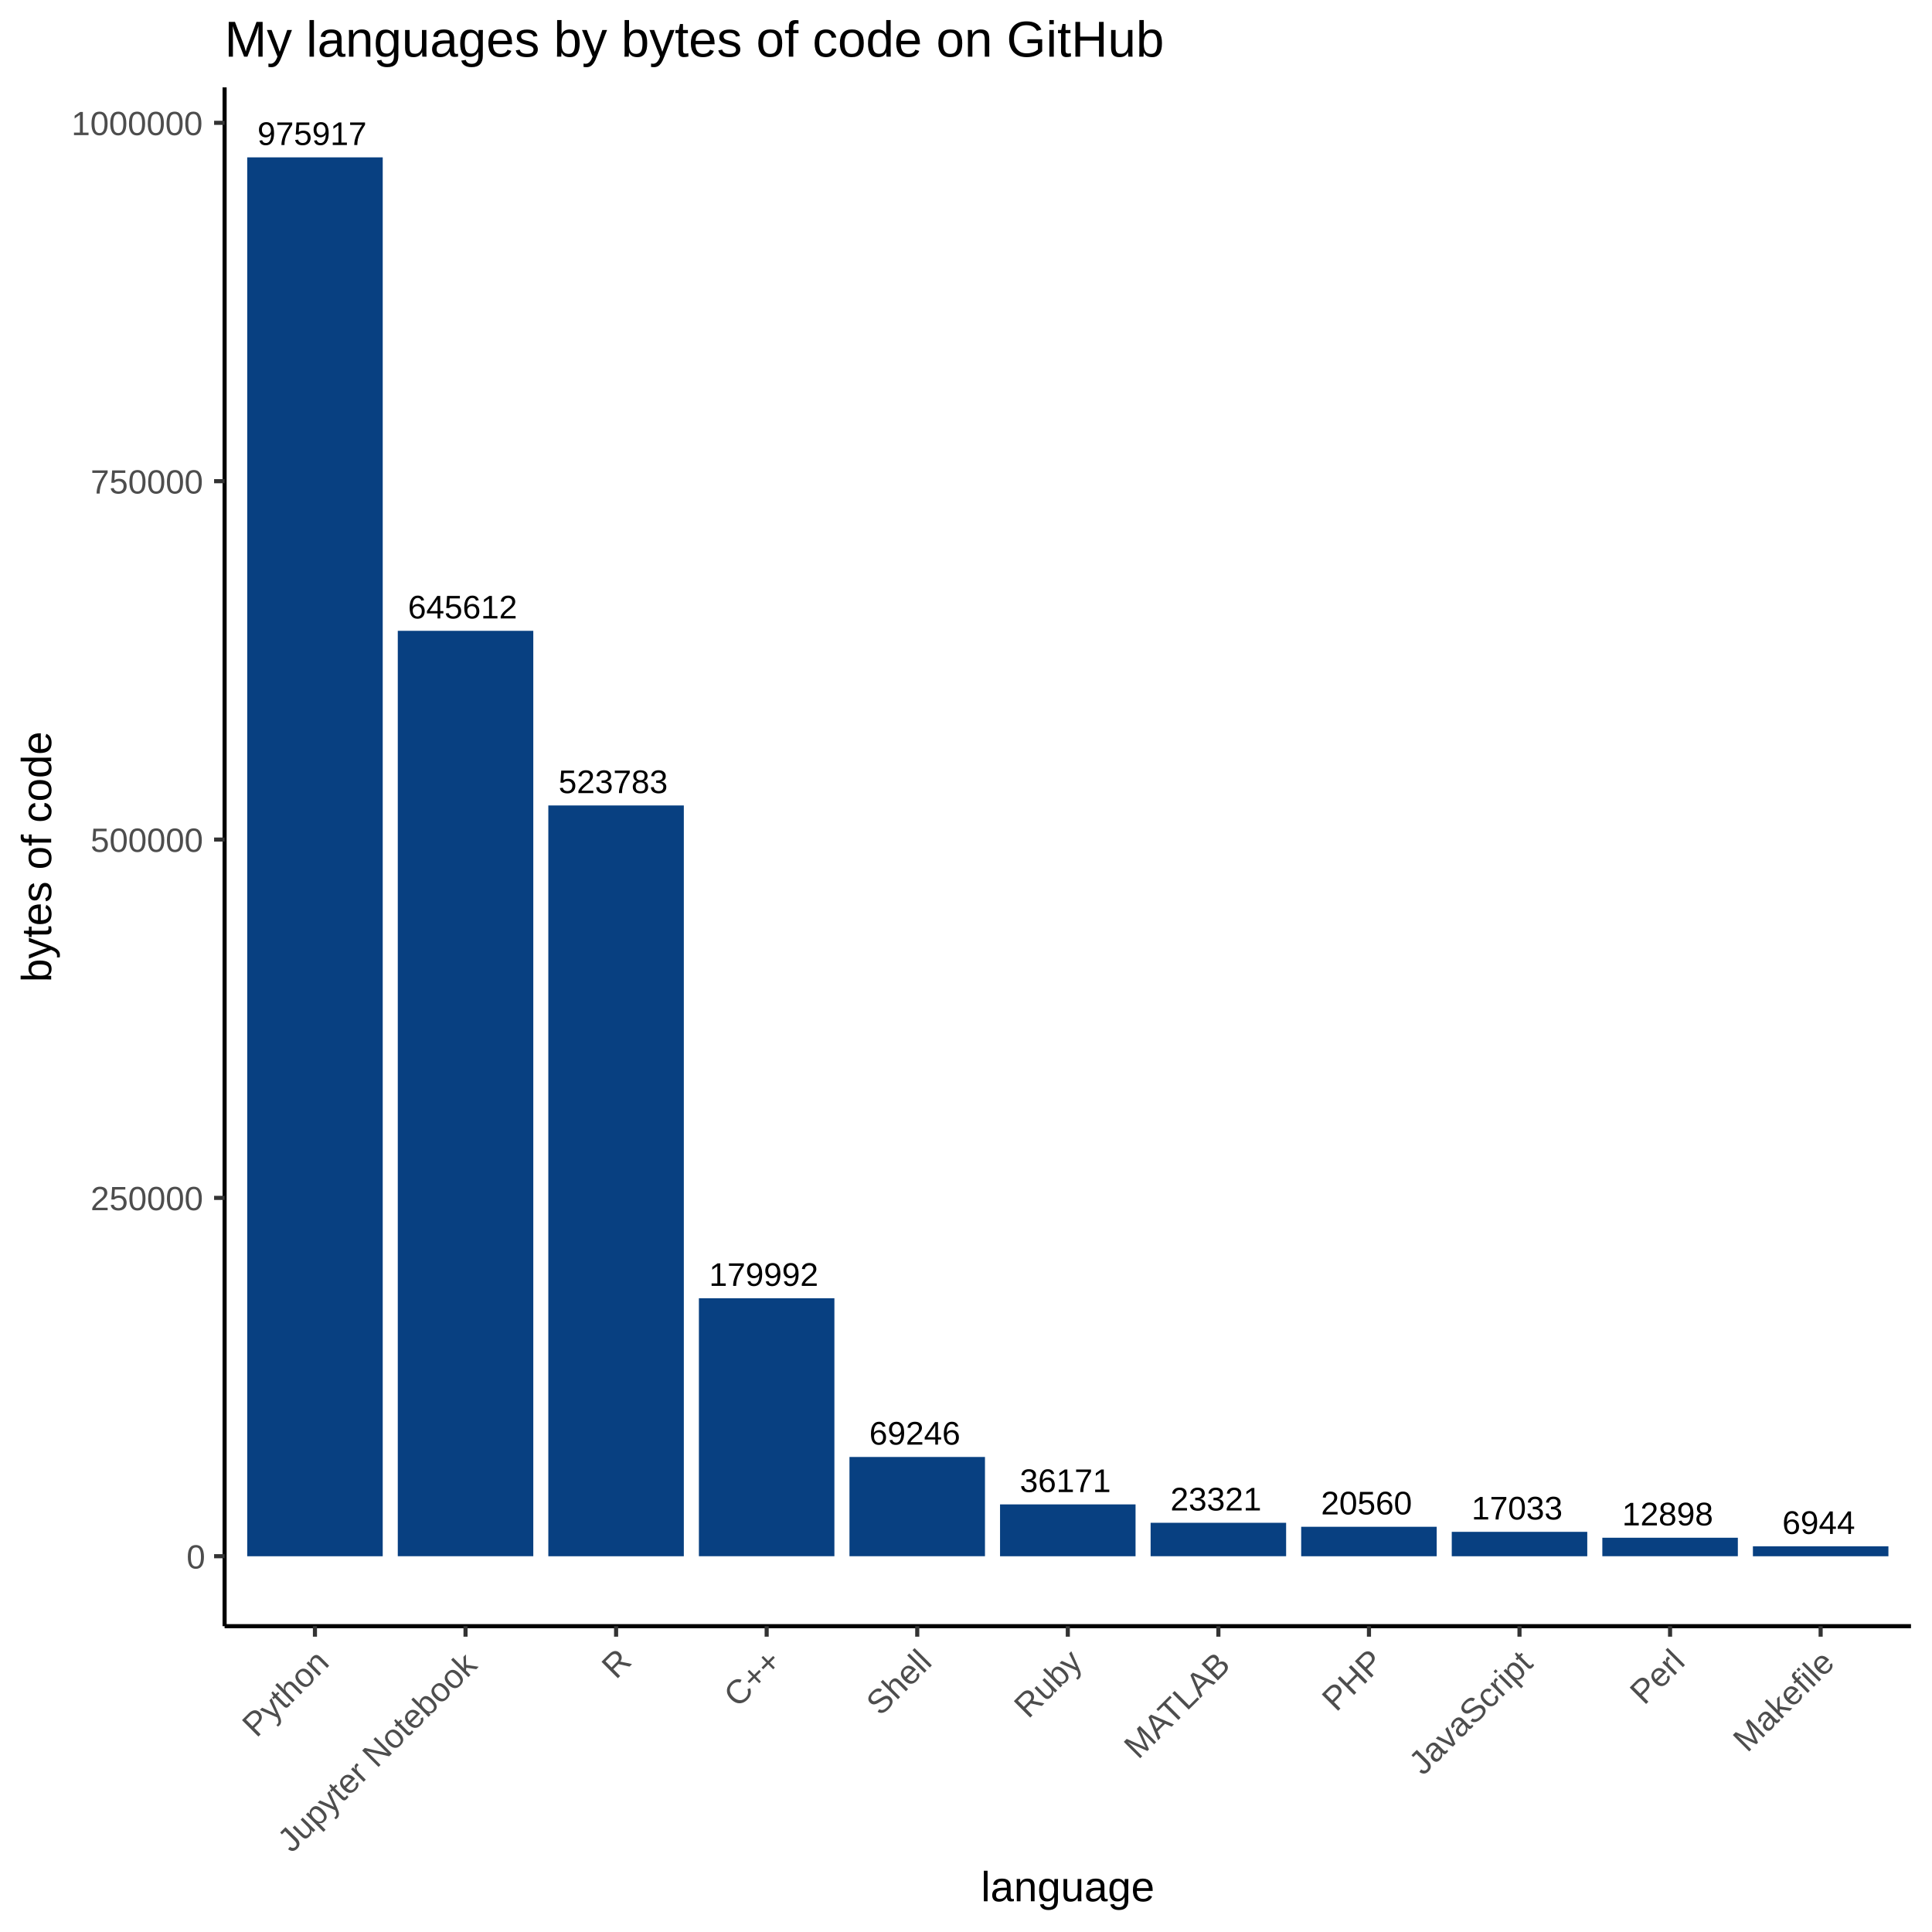
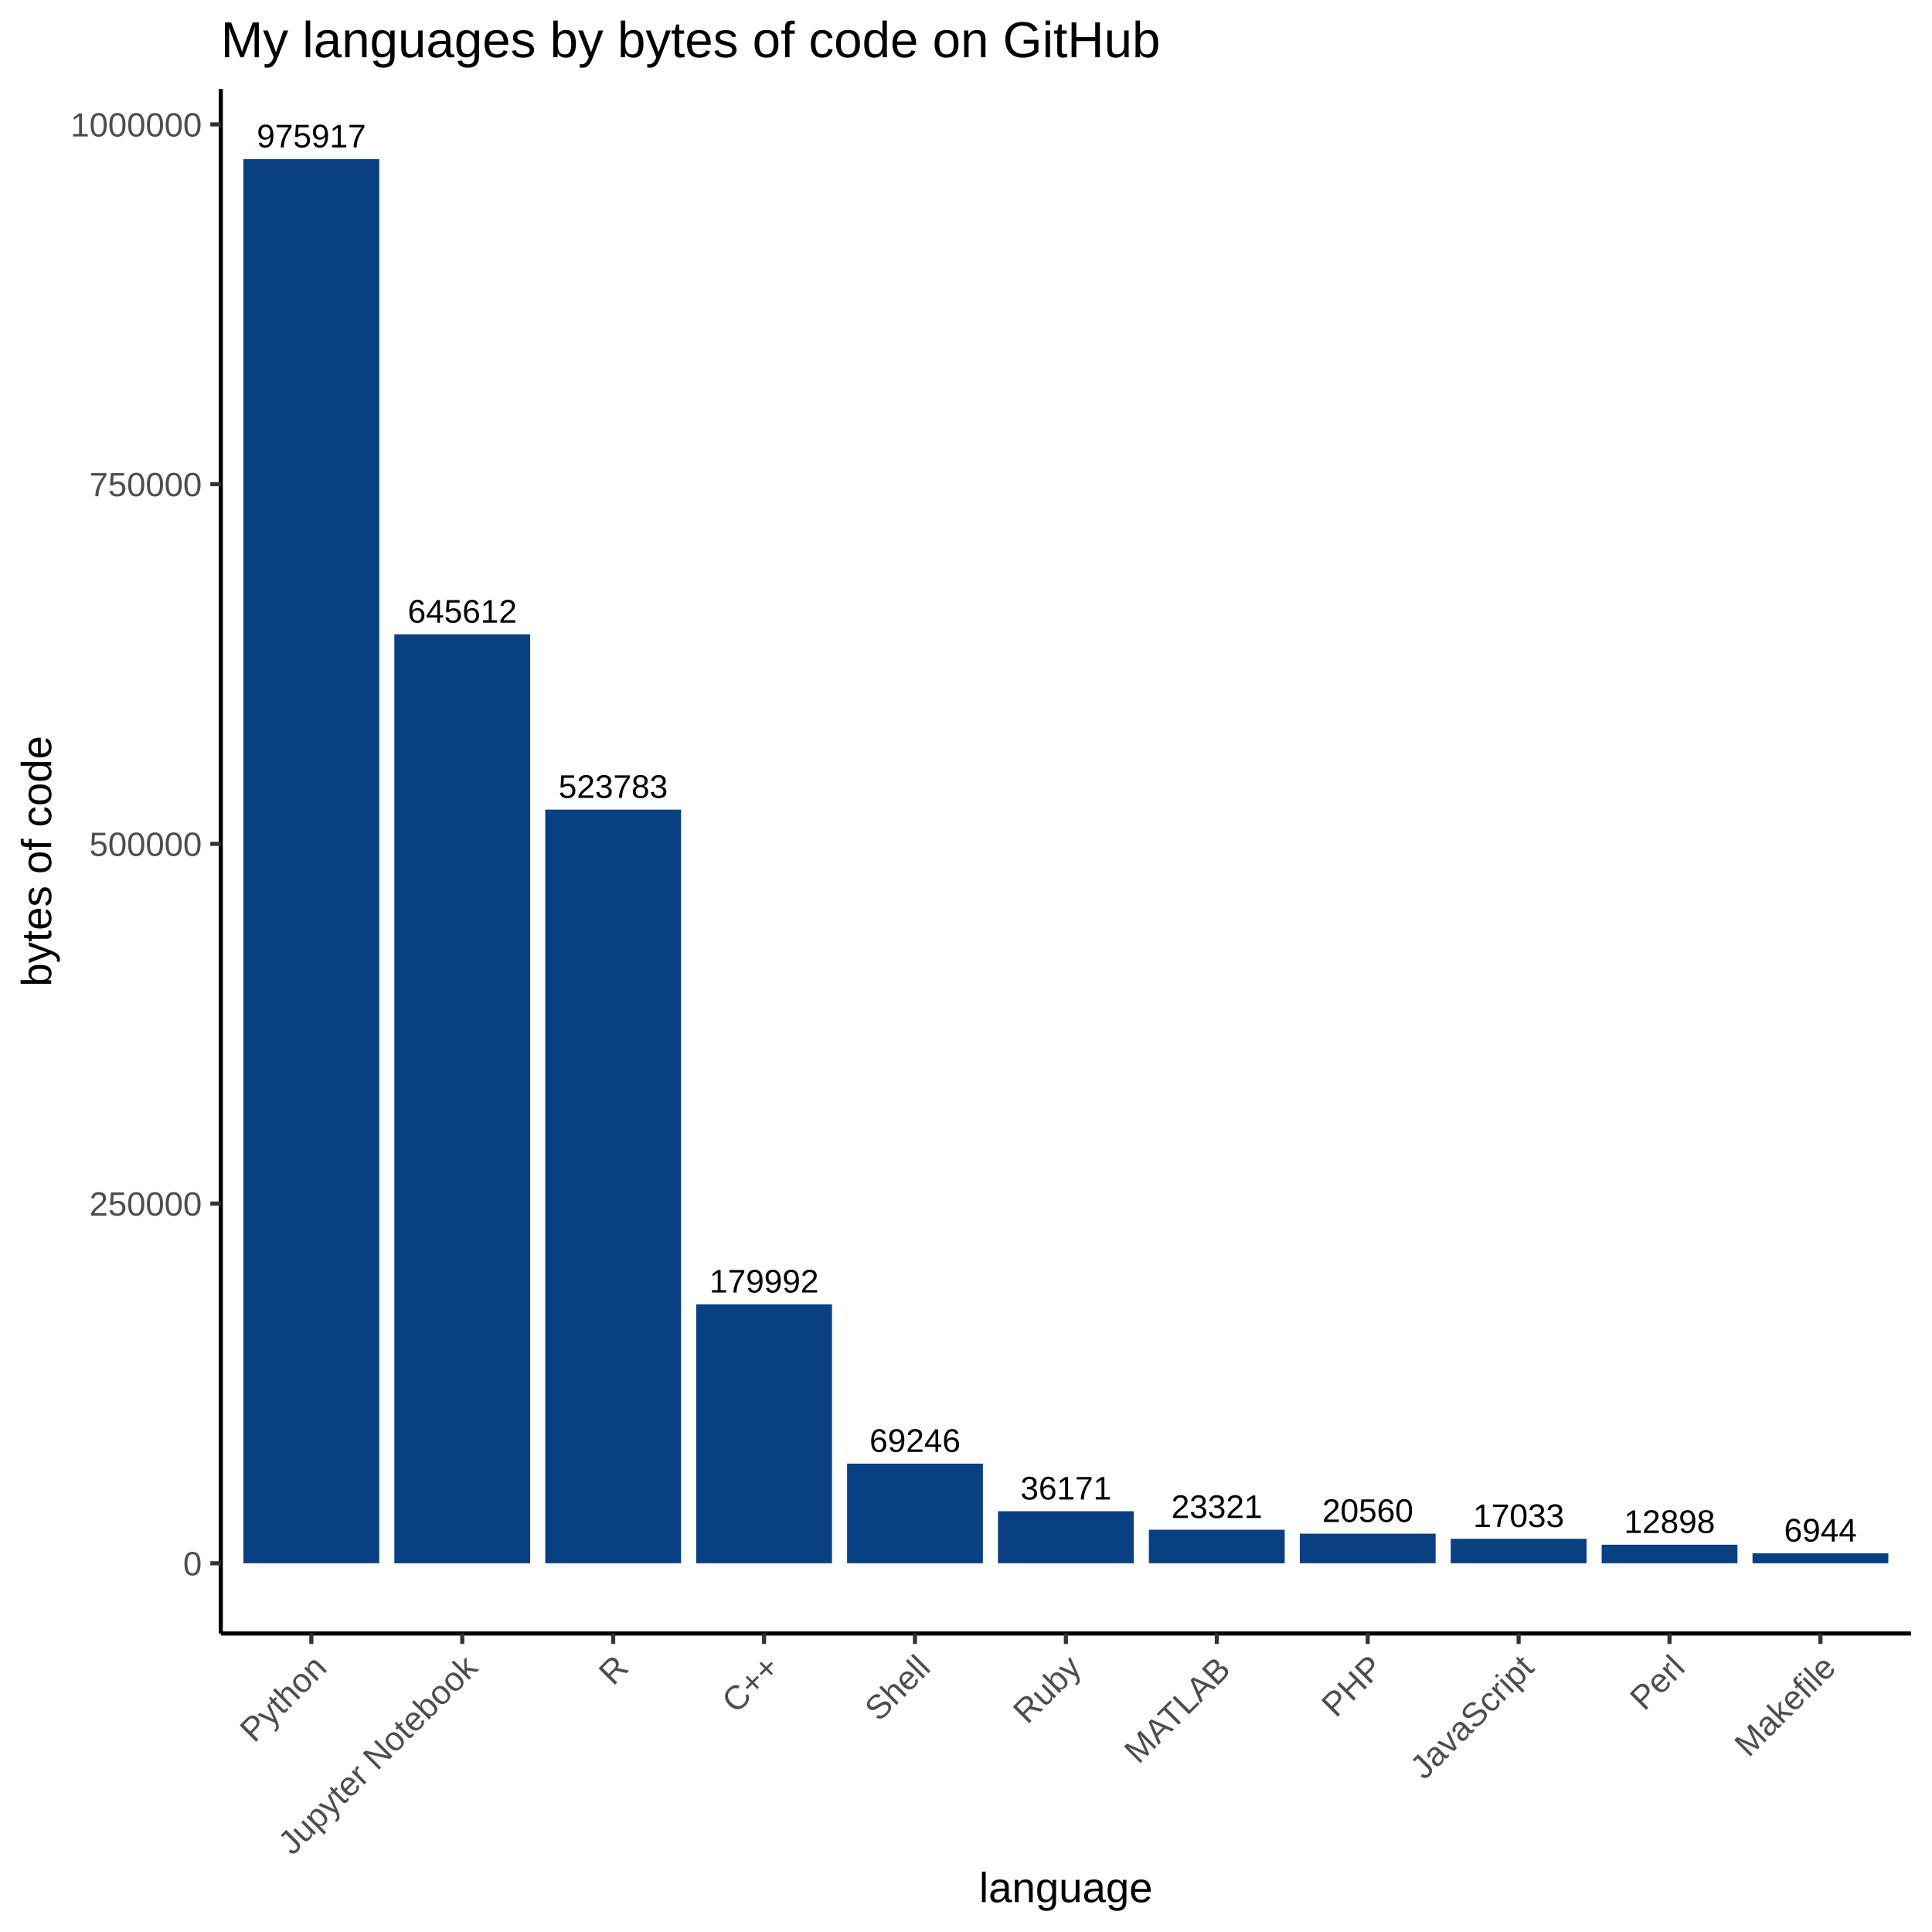
<svg xmlns="http://www.w3.org/2000/svg" viewBox="0 0 504.00 504.00">
  <defs>
    <style type="text/css">
    line, polyline, polygon, path, rect, circle {
      fill: none;
      stroke: #000000;
      stroke-linecap: round;
      stroke-linejoin: round;
      stroke-miterlimit: 10.00;
    }
  </style>
  </defs>
  <rect width="100%" height="100%" style="stroke: none; fill: #FFFFFF;" />
  <rect x="0.00" y="0.00" width="504.00" height="504.00" style="stroke-width: 1.07; stroke: #FFFFFF; fill: #FFFFFF;" />
  <defs>
-     <clipPath id="cpNTguNTl8NDk4LjUyfDQyNC4yMnwyMi44MA==">
-       <rect x="58.59" y="22.80" width="439.93" height="401.42" />
+     <clipPath id="cpNTcuNjB8NDk4LjUyfDQyNi4xM3wyMy4xOQ==">
+       <rect x="57.60" y="23.19" width="440.92" height="402.94" />
    </clipPath>
  </defs>
-   <rect x="58.59" y="22.80" width="439.93" height="401.42" style="stroke-width: 1.07; stroke: none; fill: #FFFFFF;" clip-path="url(#cpNTguNTl8NDk4LjUyfDQyNC4yMnwyMi44MA==)" />
-   <rect x="64.49" y="41.05" width="35.35" height="364.93" style="stroke-width: 1.07; stroke: none; stroke-linecap: butt; fill: #084081;" clip-path="url(#cpNTguNTl8NDk4LjUyfDQyNC4yMnwyMi44MA==)" />
-   <rect x="103.77" y="164.56" width="35.35" height="241.41" style="stroke-width: 1.07; stroke: none; stroke-linecap: butt; fill: #084081;" clip-path="url(#cpNTguNTl8NDk4LjUyfDQyNC4yMnwyMi44MA==)" />
-   <rect x="143.04" y="210.12" width="35.35" height="195.86" style="stroke-width: 1.07; stroke: none; stroke-linecap: butt; fill: #084081;" clip-path="url(#cpNTguNTl8NDk4LjUyfDQyNC4yMnwyMi44MA==)" />
-   <rect x="182.32" y="338.67" width="35.35" height="67.30" style="stroke-width: 1.07; stroke: none; stroke-linecap: butt; fill: #084081;" clip-path="url(#cpNTguNTl8NDk4LjUyfDQyNC4yMnwyMi44MA==)" />
-   <rect x="221.60" y="380.08" width="35.35" height="25.89" style="stroke-width: 1.07; stroke: none; stroke-linecap: butt; fill: #084081;" clip-path="url(#cpNTguNTl8NDk4LjUyfDQyNC4yMnwyMi44MA==)" />
-   <rect x="260.88" y="392.45" width="35.35" height="13.53" style="stroke-width: 1.07; stroke: none; stroke-linecap: butt; fill: #084081;" clip-path="url(#cpNTguNTl8NDk4LjUyfDQyNC4yMnwyMi44MA==)" />
-   <rect x="300.16" y="397.25" width="35.35" height="8.72" style="stroke-width: 1.07; stroke: none; stroke-linecap: butt; fill: #084081;" clip-path="url(#cpNTguNTl8NDk4LjUyfDQyNC4yMnwyMi44MA==)" />
-   <rect x="339.44" y="398.29" width="35.35" height="7.69" style="stroke-width: 1.07; stroke: none; stroke-linecap: butt; fill: #084081;" clip-path="url(#cpNTguNTl8NDk4LjUyfDQyNC4yMnwyMi44MA==)" />
-   <rect x="378.72" y="399.61" width="35.35" height="6.37" style="stroke-width: 1.07; stroke: none; stroke-linecap: butt; fill: #084081;" clip-path="url(#cpNTguNTl8NDk4LjUyfDQyNC4yMnwyMi44MA==)" />
-   <rect x="418.00" y="401.15" width="35.35" height="4.82" style="stroke-width: 1.07; stroke: none; stroke-linecap: butt; fill: #084081;" clip-path="url(#cpNTguNTl8NDk4LjUyfDQyNC4yMnwyMi44MA==)" />
-   <rect x="457.28" y="403.38" width="35.35" height="2.60" style="stroke-width: 1.07; stroke: none; stroke-linecap: butt; fill: #084081;" clip-path="url(#cpNTguNTl8NDk4LjUyfDQyNC4yMnwyMi44MA==)" />
-   <g clip-path="url(#cpNTguNTl8NDk4LjUyfDQyNC4yMnwyMi44MA==)">
-     <text x="184.98" y="335.45" style="font-size: 8.54px; font-family: Arial;" textLength="30.03px" lengthAdjust="spacingAndGlyphs">179992</text>
+   <rect x="57.60" y="23.19" width="440.92" height="402.94" style="stroke-width: 1.07; stroke: none; fill: #FFFFFF;" clip-path="url(#cpNTcuNjB8NDk4LjUyfDQyNi4xM3wyMy4xOQ==)" />
+   <rect x="63.50" y="41.50" width="35.43" height="366.31" style="stroke-width: 1.07; stroke: none; stroke-linecap: square; stroke-linejoin: miter; fill: #084081;" clip-path="url(#cpNTcuNjB8NDk4LjUyfDQyNi4xM3wyMy4xOQ==)" />
+   <rect x="102.87" y="165.48" width="35.43" height="242.33" style="stroke-width: 1.07; stroke: none; stroke-linecap: square; stroke-linejoin: miter; fill: #084081;" clip-path="url(#cpNTcuNjB8NDk4LjUyfDQyNi4xM3wyMy4xOQ==)" />
+   <rect x="142.24" y="211.21" width="35.43" height="196.60" style="stroke-width: 1.07; stroke: none; stroke-linecap: square; stroke-linejoin: miter; fill: #084081;" clip-path="url(#cpNTcuNjB8NDk4LjUyfDQyNi4xM3wyMy4xOQ==)" />
+   <rect x="181.61" y="340.25" width="35.43" height="67.56" style="stroke-width: 1.07; stroke: none; stroke-linecap: square; stroke-linejoin: miter; fill: #084081;" clip-path="url(#cpNTcuNjB8NDk4LjUyfDQyNi4xM3wyMy4xOQ==)" />
+   <rect x="220.98" y="381.82" width="35.43" height="25.99" style="stroke-width: 1.07; stroke: none; stroke-linecap: square; stroke-linejoin: miter; fill: #084081;" clip-path="url(#cpNTcuNjB8NDk4LjUyfDQyNi4xM3wyMy4xOQ==)" />
+   <rect x="260.34" y="394.23" width="35.43" height="13.58" style="stroke-width: 1.07; stroke: none; stroke-linecap: square; stroke-linejoin: miter; fill: #084081;" clip-path="url(#cpNTcuNjB8NDk4LjUyfDQyNi4xM3wyMy4xOQ==)" />
+   <rect x="299.71" y="399.06" width="35.43" height="8.75" style="stroke-width: 1.07; stroke: none; stroke-linecap: square; stroke-linejoin: miter; fill: #084081;" clip-path="url(#cpNTcuNjB8NDk4LjUyfDQyNi4xM3wyMy4xOQ==)" />
+   <rect x="339.08" y="400.09" width="35.43" height="7.72" style="stroke-width: 1.07; stroke: none; stroke-linecap: square; stroke-linejoin: miter; fill: #084081;" clip-path="url(#cpNTcuNjB8NDk4LjUyfDQyNi4xM3wyMy4xOQ==)" />
+   <rect x="378.45" y="401.42" width="35.43" height="6.39" style="stroke-width: 1.07; stroke: none; stroke-linecap: square; stroke-linejoin: miter; fill: #084081;" clip-path="url(#cpNTcuNjB8NDk4LjUyfDQyNi4xM3wyMy4xOQ==)" />
+   <rect x="417.82" y="402.97" width="35.43" height="4.84" style="stroke-width: 1.07; stroke: none; stroke-linecap: square; stroke-linejoin: miter; fill: #084081;" clip-path="url(#cpNTcuNjB8NDk4LjUyfDQyNi4xM3wyMy4xOQ==)" />
+   <rect x="457.18" y="405.20" width="35.43" height="2.61" style="stroke-width: 1.07; stroke: none; stroke-linecap: square; stroke-linejoin: miter; fill: #084081;" clip-path="url(#cpNTcuNjB8NDk4LjUyfDQyNi4xM3wyMy4xOQ==)" />
+   <g clip-path="url(#cpNTcuNjB8NDk4LjUyfDQyNi4xM3wyMy4xOQ==)">
+     <text x="185.08" y="337.19" style="font-size: 8.54px; font-family: Arial;" textLength="28.48px" lengthAdjust="spacingAndGlyphs">179992</text>
  </g>
-   <g clip-path="url(#cpNTguNTl8NDk4LjUyfDQyNC4yMnwyMi44MA==)">
-     <text x="383.88" y="396.39" style="font-size: 8.54px; font-family: Arial;" textLength="25.03px" lengthAdjust="spacingAndGlyphs">17033</text>
+   <g clip-path="url(#cpNTcuNjB8NDk4LjUyfDQyNi4xM3wyMy4xOQ==)">
+     <text x="384.30" y="398.36" style="font-size: 8.54px; font-family: Arial;" textLength="23.74px" lengthAdjust="spacingAndGlyphs">17033</text>
  </g>
-   <g clip-path="url(#cpNTguNTl8NDk4LjUyfDQyNC4yMnwyMi44MA==)">
-     <text x="106.42" y="161.34" style="font-size: 8.54px; font-family: Arial;" textLength="30.03px" lengthAdjust="spacingAndGlyphs">645612</text>
+   <g clip-path="url(#cpNTcuNjB8NDk4LjUyfDQyNi4xM3wyMy4xOQ==)">
+     <text x="106.35" y="162.43" style="font-size: 8.54px; font-family: Arial;" textLength="28.48px" lengthAdjust="spacingAndGlyphs">645612</text>
  </g>
-   <g clip-path="url(#cpNTguNTl8NDk4LjUyfDQyNC4yMnwyMi44MA==)">
-     <text x="464.94" y="400.16" style="font-size: 8.54px; font-family: Arial;" textLength="20.02px" lengthAdjust="spacingAndGlyphs">6944</text>
+   <g clip-path="url(#cpNTcuNjB8NDk4LjUyfDQyNi4xM3wyMy4xOQ==)">
+     <text x="465.41" y="402.15" style="font-size: 8.54px; font-family: Arial;" textLength="18.99px" lengthAdjust="spacingAndGlyphs">6944</text>
  </g>
-   <g clip-path="url(#cpNTguNTl8NDk4LjUyfDQyNC4yMnwyMi44MA==)">
-     <text x="305.32" y="394.04" style="font-size: 8.54px; font-family: Arial;" textLength="25.03px" lengthAdjust="spacingAndGlyphs">23321</text>
+   <g clip-path="url(#cpNTcuNjB8NDk4LjUyfDQyNi4xM3wyMy4xOQ==)">
+     <text x="305.56" y="396.00" style="font-size: 8.54px; font-family: Arial;" textLength="23.74px" lengthAdjust="spacingAndGlyphs">23321</text>
  </g>
-   <g clip-path="url(#cpNTguNTl8NDk4LjUyfDQyNC4yMnwyMi44MA==)">
-     <text x="423.16" y="397.93" style="font-size: 8.54px; font-family: Arial;" textLength="25.03px" lengthAdjust="spacingAndGlyphs">12898</text>
+   <g clip-path="url(#cpNTcuNjB8NDk4LjUyfDQyNi4xM3wyMy4xOQ==)">
+     <text x="423.66" y="399.91" style="font-size: 8.54px; font-family: Arial;" textLength="23.74px" lengthAdjust="spacingAndGlyphs">12898</text>
  </g>
-   <g clip-path="url(#cpNTguNTl8NDk4LjUyfDQyNC4yMnwyMi44MA==)">
-     <text x="344.60" y="395.07" style="font-size: 8.54px; font-family: Arial;" textLength="25.03px" lengthAdjust="spacingAndGlyphs">20560</text>
+   <g clip-path="url(#cpNTcuNjB8NDk4LjUyfDQyNi4xM3wyMy4xOQ==)">
+     <text x="344.93" y="397.04" style="font-size: 8.54px; font-family: Arial;" textLength="23.74px" lengthAdjust="spacingAndGlyphs">20560</text>
  </g>
-   <g clip-path="url(#cpNTguNTl8NDk4LjUyfDQyNC4yMnwyMi44MA==)">
-     <text x="67.15" y="37.83" style="font-size: 8.54px; font-family: Arial;" textLength="30.03px" lengthAdjust="spacingAndGlyphs">975917</text>
+   <g clip-path="url(#cpNTcuNjB8NDk4LjUyfDQyNi4xM3wyMy4xOQ==)">
+     <text x="66.98" y="38.45" style="font-size: 8.54px; font-family: Arial;" textLength="28.48px" lengthAdjust="spacingAndGlyphs">975917</text>
  </g>
-   <g clip-path="url(#cpNTguNTl8NDk4LjUyfDQyNC4yMnwyMi44MA==)">
-     <text x="145.70" y="206.90" style="font-size: 8.54px; font-family: Arial;" textLength="30.03px" lengthAdjust="spacingAndGlyphs">523783</text>
+   <g clip-path="url(#cpNTcuNjB8NDk4LjUyfDQyNi4xM3wyMy4xOQ==)">
+     <text x="145.71" y="208.15" style="font-size: 8.54px; font-family: Arial;" textLength="28.48px" lengthAdjust="spacingAndGlyphs">523783</text>
  </g>
-   <g clip-path="url(#cpNTguNTl8NDk4LjUyfDQyNC4yMnwyMi44MA==)">
-     <text x="266.04" y="389.23" style="font-size: 8.54px; font-family: Arial;" textLength="25.03px" lengthAdjust="spacingAndGlyphs">36171</text>
+   <g clip-path="url(#cpNTcuNjB8NDk4LjUyfDQyNi4xM3wyMy4xOQ==)">
+     <text x="266.19" y="391.18" style="font-size: 8.54px; font-family: Arial;" textLength="23.74px" lengthAdjust="spacingAndGlyphs">36171</text>
  </g>
-   <g clip-path="url(#cpNTguNTl8NDk4LjUyfDQyNC4yMnwyMi44MA==)">
-     <text x="226.77" y="376.86" style="font-size: 8.54px; font-family: Arial;" textLength="25.03px" lengthAdjust="spacingAndGlyphs">69246</text>
+   <g clip-path="url(#cpNTcuNjB8NDk4LjUyfDQyNi4xM3wyMy4xOQ==)">
+     <text x="226.82" y="378.76" style="font-size: 8.54px; font-family: Arial;" textLength="23.74px" lengthAdjust="spacingAndGlyphs">69246</text>
  </g>
  <defs>
    <clipPath id="cpMC4wMHw1MDQuMDB8NTA0LjAwfDAuMDA=">
      <rect x="0.00" y="0.00" width="504.00" height="504.00" />
    </clipPath>
  </defs>
-   <polyline points="58.59,424.22 58.59,22.80 " style="stroke-width: 1.07; stroke-linecap: butt;" clip-path="url(#cpMC4wMHw1MDQuMDB8NTA0LjAwfDAuMDA=)" />
+   <polyline points="57.60,426.13 57.60,23.19 " style="stroke-width: 1.07; stroke-linecap: butt;" clip-path="url(#cpMC4wMHw1MDQuMDB8NTA0LjAwfDAuMDA=)" />
  <g clip-path="url(#cpMC4wMHw1MDQuMDB8NTA0LjAwfDAuMDA=)">
-     <text x="48.66" y="409.19" style="font-size: 8.80px; fill: #4D4D4D; font-family: Arial;" textLength="5.01px" lengthAdjust="spacingAndGlyphs">0</text>
+     <text x="47.77" y="410.96" style="font-size: 8.80px; fill: #4D4D4D; font-family: Arial;" textLength="4.89px" lengthAdjust="spacingAndGlyphs">0</text>
  </g>
  <g clip-path="url(#cpMC4wMHw1MDQuMDB8NTA0LjAwfDAuMDA=)">
-     <text x="23.63" y="315.71" style="font-size: 8.80px; fill: #4D4D4D; font-family: Arial;" textLength="30.03px" lengthAdjust="spacingAndGlyphs">250000</text>
+     <text x="23.30" y="317.12" style="font-size: 8.80px; fill: #4D4D4D; font-family: Arial;" textLength="29.36px" lengthAdjust="spacingAndGlyphs">250000</text>
  </g>
  <g clip-path="url(#cpMC4wMHw1MDQuMDB8NTA0LjAwfDAuMDA=)">
-     <text x="23.63" y="222.23" style="font-size: 8.80px; fill: #4D4D4D; font-family: Arial;" textLength="30.03px" lengthAdjust="spacingAndGlyphs">500000</text>
+     <text x="23.30" y="223.29" style="font-size: 8.80px; fill: #4D4D4D; font-family: Arial;" textLength="29.36px" lengthAdjust="spacingAndGlyphs">500000</text>
  </g>
  <g clip-path="url(#cpMC4wMHw1MDQuMDB8NTA0LjAwfDAuMDA=)">
-     <text x="23.63" y="128.75" style="font-size: 8.80px; fill: #4D4D4D; font-family: Arial;" textLength="30.03px" lengthAdjust="spacingAndGlyphs">750000</text>
+     <text x="23.30" y="129.45" style="font-size: 8.80px; fill: #4D4D4D; font-family: Arial;" textLength="29.36px" lengthAdjust="spacingAndGlyphs">750000</text>
  </g>
  <g clip-path="url(#cpMC4wMHw1MDQuMDB8NTA0LjAwfDAuMDA=)">
-     <text x="18.63" y="35.26" style="font-size: 8.80px; fill: #4D4D4D; font-family: Arial;" textLength="35.04px" lengthAdjust="spacingAndGlyphs">1000000</text>
+     <text x="18.41" y="35.61" style="font-size: 8.80px; fill: #4D4D4D; font-family: Arial;" textLength="34.26px" lengthAdjust="spacingAndGlyphs">1000000</text>
  </g>
-   <polyline points="55.85,405.97 58.59,405.97 " style="stroke-width: 1.07; stroke: #333333; stroke-linecap: butt;" clip-path="url(#cpMC4wMHw1MDQuMDB8NTA0LjAwfDAuMDA=)" />
-   <polyline points="55.85,312.49 58.59,312.49 " style="stroke-width: 1.07; stroke: #333333; stroke-linecap: butt;" clip-path="url(#cpMC4wMHw1MDQuMDB8NTA0LjAwfDAuMDA=)" />
-   <polyline points="55.85,219.01 58.59,219.01 " style="stroke-width: 1.07; stroke: #333333; stroke-linecap: butt;" clip-path="url(#cpMC4wMHw1MDQuMDB8NTA0LjAwfDAuMDA=)" />
-   <polyline points="55.85,125.53 58.59,125.53 " style="stroke-width: 1.07; stroke: #333333; stroke-linecap: butt;" clip-path="url(#cpMC4wMHw1MDQuMDB8NTA0LjAwfDAuMDA=)" />
-   <polyline points="55.85,32.04 58.59,32.04 " style="stroke-width: 1.07; stroke: #333333; stroke-linecap: butt;" clip-path="url(#cpMC4wMHw1MDQuMDB8NTA0LjAwfDAuMDA=)" />
-   <polyline points="58.59,424.22 498.52,424.22 " style="stroke-width: 1.07; stroke-linecap: butt;" clip-path="url(#cpMC4wMHw1MDQuMDB8NTA0LjAwfDAuMDA=)" />
-   <polyline points="82.16,426.96 82.16,424.22 " style="stroke-width: 1.07; stroke: #333333; stroke-linecap: butt;" clip-path="url(#cpMC4wMHw1MDQuMDB8NTA0LjAwfDAuMDA=)" />
-   <polyline points="121.44,426.96 121.44,424.22 " style="stroke-width: 1.07; stroke: #333333; stroke-linecap: butt;" clip-path="url(#cpMC4wMHw1MDQuMDB8NTA0LjAwfDAuMDA=)" />
-   <polyline points="160.72,426.96 160.72,424.22 " style="stroke-width: 1.07; stroke: #333333; stroke-linecap: butt;" clip-path="url(#cpMC4wMHw1MDQuMDB8NTA0LjAwfDAuMDA=)" />
-   <polyline points="200.00,426.96 200.00,424.22 " style="stroke-width: 1.07; stroke: #333333; stroke-linecap: butt;" clip-path="url(#cpMC4wMHw1MDQuMDB8NTA0LjAwfDAuMDA=)" />
-   <polyline points="239.28,426.96 239.28,424.22 " style="stroke-width: 1.07; stroke: #333333; stroke-linecap: butt;" clip-path="url(#cpMC4wMHw1MDQuMDB8NTA0LjAwfDAuMDA=)" />
-   <polyline points="278.56,426.96 278.56,424.22 " style="stroke-width: 1.07; stroke: #333333; stroke-linecap: butt;" clip-path="url(#cpMC4wMHw1MDQuMDB8NTA0LjAwfDAuMDA=)" />
-   <polyline points="317.84,426.96 317.84,424.22 " style="stroke-width: 1.07; stroke: #333333; stroke-linecap: butt;" clip-path="url(#cpMC4wMHw1MDQuMDB8NTA0LjAwfDAuMDA=)" />
-   <polyline points="357.12,426.96 357.12,424.22 " style="stroke-width: 1.07; stroke: #333333; stroke-linecap: butt;" clip-path="url(#cpMC4wMHw1MDQuMDB8NTA0LjAwfDAuMDA=)" />
-   <polyline points="396.39,426.96 396.39,424.22 " style="stroke-width: 1.07; stroke: #333333; stroke-linecap: butt;" clip-path="url(#cpMC4wMHw1MDQuMDB8NTA0LjAwfDAuMDA=)" />
-   <polyline points="435.67,426.96 435.67,424.22 " style="stroke-width: 1.07; stroke: #333333; stroke-linecap: butt;" clip-path="url(#cpMC4wMHw1MDQuMDB8NTA0LjAwfDAuMDA=)" />
-   <polyline points="474.95,426.96 474.95,424.22 " style="stroke-width: 1.07; stroke: #333333; stroke-linecap: butt;" clip-path="url(#cpMC4wMHw1MDQuMDB8NTA0LjAwfDAuMDA=)" />
+   <polyline points="54.86,407.81 57.60,407.81 " style="stroke-width: 1.07; stroke: #333333; stroke-linecap: butt;" clip-path="url(#cpMC4wMHw1MDQuMDB8NTA0LjAwfDAuMDA=)" />
+   <polyline points="54.86,313.97 57.60,313.97 " style="stroke-width: 1.07; stroke: #333333; stroke-linecap: butt;" clip-path="url(#cpMC4wMHw1MDQuMDB8NTA0LjAwfDAuMDA=)" />
+   <polyline points="54.86,220.14 57.60,220.14 " style="stroke-width: 1.07; stroke: #333333; stroke-linecap: butt;" clip-path="url(#cpMC4wMHw1MDQuMDB8NTA0LjAwfDAuMDA=)" />
+   <polyline points="54.86,126.30 57.60,126.30 " style="stroke-width: 1.07; stroke: #333333; stroke-linecap: butt;" clip-path="url(#cpMC4wMHw1MDQuMDB8NTA0LjAwfDAuMDA=)" />
+   <polyline points="54.86,32.46 57.60,32.46 " style="stroke-width: 1.07; stroke: #333333; stroke-linecap: butt;" clip-path="url(#cpMC4wMHw1MDQuMDB8NTA0LjAwfDAuMDA=)" />
+   <polyline points="57.60,426.13 498.52,426.13 " style="stroke-width: 1.07; stroke-linecap: butt;" clip-path="url(#cpMC4wMHw1MDQuMDB8NTA0LjAwfDAuMDA=)" />
+   <polyline points="81.22,428.86 81.22,426.13 " style="stroke-width: 1.07; stroke: #333333; stroke-linecap: butt;" clip-path="url(#cpMC4wMHw1MDQuMDB8NTA0LjAwfDAuMDA=)" />
+   <polyline points="120.59,428.86 120.59,426.13 " style="stroke-width: 1.07; stroke: #333333; stroke-linecap: butt;" clip-path="url(#cpMC4wMHw1MDQuMDB8NTA0LjAwfDAuMDA=)" />
+   <polyline points="159.96,428.86 159.96,426.13 " style="stroke-width: 1.07; stroke: #333333; stroke-linecap: butt;" clip-path="url(#cpMC4wMHw1MDQuMDB8NTA0LjAwfDAuMDA=)" />
+   <polyline points="199.32,428.86 199.32,426.13 " style="stroke-width: 1.07; stroke: #333333; stroke-linecap: butt;" clip-path="url(#cpMC4wMHw1MDQuMDB8NTA0LjAwfDAuMDA=)" />
+   <polyline points="238.69,428.86 238.69,426.13 " style="stroke-width: 1.07; stroke: #333333; stroke-linecap: butt;" clip-path="url(#cpMC4wMHw1MDQuMDB8NTA0LjAwfDAuMDA=)" />
+   <polyline points="278.06,428.86 278.06,426.13 " style="stroke-width: 1.07; stroke: #333333; stroke-linecap: butt;" clip-path="url(#cpMC4wMHw1MDQuMDB8NTA0LjAwfDAuMDA=)" />
+   <polyline points="317.43,428.86 317.43,426.13 " style="stroke-width: 1.07; stroke: #333333; stroke-linecap: butt;" clip-path="url(#cpMC4wMHw1MDQuMDB8NTA0LjAwfDAuMDA=)" />
+   <polyline points="356.80,428.86 356.80,426.13 " style="stroke-width: 1.07; stroke: #333333; stroke-linecap: butt;" clip-path="url(#cpMC4wMHw1MDQuMDB8NTA0LjAwfDAuMDA=)" />
+   <polyline points="396.16,428.86 396.16,426.13 " style="stroke-width: 1.07; stroke: #333333; stroke-linecap: butt;" clip-path="url(#cpMC4wMHw1MDQuMDB8NTA0LjAwfDAuMDA=)" />
+   <polyline points="435.53,428.86 435.53,426.13 " style="stroke-width: 1.07; stroke: #333333; stroke-linecap: butt;" clip-path="url(#cpMC4wMHw1MDQuMDB8NTA0LjAwfDAuMDA=)" />
+   <polyline points="474.90,428.86 474.90,426.13 " style="stroke-width: 1.07; stroke: #333333; stroke-linecap: butt;" clip-path="url(#cpMC4wMHw1MDQuMDB8NTA0LjAwfDAuMDA=)" />
  <g clip-path="url(#cpMC4wMHw1MDQuMDB8NTA0LjAwfDAuMDA=)">
-     <text transform="translate(66.90,453.52) rotate(-45)" style="font-size: 8.80px; fill: #4D4D4D; font-family: Arial;" textLength="28.02px" lengthAdjust="spacingAndGlyphs">Python</text>
+     <text transform="translate(66.30,454.88) rotate(-45)" style="font-size: 8.80px; fill: #4D4D4D; font-family: Arial;" textLength="27.40px" lengthAdjust="spacingAndGlyphs">Python</text>
  </g>
  <g clip-path="url(#cpMC4wMHw1MDQuMDB8NTA0LjAwfDAuMDA=)">
-     <text transform="translate(76.11,483.58) rotate(-45)" style="font-size: 8.80px; fill: #4D4D4D; font-family: Arial;" textLength="70.54px" lengthAdjust="spacingAndGlyphs">Jupyter Notebook</text>
+     <text transform="translate(76.27,484.28) rotate(-45)" style="font-size: 8.80px; fill: #4D4D4D; font-family: Arial;" textLength="68.97px" lengthAdjust="spacingAndGlyphs">Jupyter Notebook</text>
  </g>
  <g clip-path="url(#cpMC4wMHw1MDQuMDB8NTA0LjAwfDAuMDA=)">
-     <text transform="translate(160.68,438.30) rotate(-45)" style="font-size: 8.80px; fill: #4D4D4D; font-family: Arial;" textLength="6.50px" lengthAdjust="spacingAndGlyphs">R</text>
+     <text transform="translate(159.92,440.00) rotate(-45)" style="font-size: 8.80px; fill: #4D4D4D; font-family: Arial;" textLength="6.36px" lengthAdjust="spacingAndGlyphs">R</text>
  </g>
  <g clip-path="url(#cpMC4wMHw1MDQuMDB8NTA0LjAwfDAuMDA=)">
-     <text transform="translate(192.52,445.73) rotate(-45)" style="font-size: 8.80px; fill: #4D4D4D; font-family: Arial;" textLength="17.01px" lengthAdjust="spacingAndGlyphs">C++</text>
+     <text transform="translate(192.02,447.27) rotate(-45)" style="font-size: 8.80px; fill: #4D4D4D; font-family: Arial;" textLength="16.63px" lengthAdjust="spacingAndGlyphs">C++</text>
  </g>
  <g clip-path="url(#cpMC4wMHw1MDQuMDB8NTA0LjAwfDAuMDA=)">
-     <text transform="translate(229.68,447.86) rotate(-45)" style="font-size: 8.80px; fill: #4D4D4D; font-family: Arial;" textLength="20.01px" lengthAdjust="spacingAndGlyphs">Shell</text>
+     <text transform="translate(229.31,449.35) rotate(-45)" style="font-size: 8.80px; fill: #4D4D4D; font-family: Arial;" textLength="19.57px" lengthAdjust="spacingAndGlyphs">Shell</text>
  </g>
  <g clip-path="url(#cpMC4wMHw1MDQuMDB8NTA0LjAwfDAuMDA=)">
-     <text transform="translate(268.25,448.56) rotate(-45)" style="font-size: 8.80px; fill: #4D4D4D; font-family: Arial;" textLength="21.01px" lengthAdjust="spacingAndGlyphs">Ruby</text>
+     <text transform="translate(267.99,450.04) rotate(-45)" style="font-size: 8.80px; fill: #4D4D4D; font-family: Arial;" textLength="20.54px" lengthAdjust="spacingAndGlyphs">Ruby</text>
  </g>
  <g clip-path="url(#cpMC4wMHw1MDQuMDB8NTA0LjAwfDAuMDA=)">
-     <text transform="translate(296.93,459.17) rotate(-45)" style="font-size: 8.80px; fill: #4D4D4D; font-family: Arial;" textLength="36.01px" lengthAdjust="spacingAndGlyphs">MATLAB</text>
+     <text transform="translate(296.99,460.41) rotate(-45)" style="font-size: 8.80px; fill: #4D4D4D; font-family: Arial;" textLength="35.21px" lengthAdjust="spacingAndGlyphs">MATLAB</text>
  </g>
  <g clip-path="url(#cpMC4wMHw1MDQuMDB8NTA0LjAwfDAuMDA=)">
-     <text transform="translate(348.58,446.79) rotate(-45)" style="font-size: 8.80px; fill: #4D4D4D; font-family: Arial;" textLength="18.51px" lengthAdjust="spacingAndGlyphs">PHP</text>
+     <text transform="translate(348.46,448.31) rotate(-45)" style="font-size: 8.80px; fill: #4D4D4D; font-family: Arial;" textLength="18.09px" lengthAdjust="spacingAndGlyphs">PHP</text>
  </g>
  <g clip-path="url(#cpMC4wMHw1MDQuMDB8NTA0LjAwfDAuMDA=)">
-     <text transform="translate(371.24,463.41) rotate(-45)" style="font-size: 8.80px; fill: #4D4D4D; font-family: Arial;" textLength="42.02px" lengthAdjust="spacingAndGlyphs">JavaScript</text>
+     <text transform="translate(371.57,464.56) rotate(-45)" style="font-size: 8.80px; fill: #4D4D4D; font-family: Arial;" textLength="41.08px" lengthAdjust="spacingAndGlyphs">JavaScript</text>
  </g>
  <g clip-path="url(#cpMC4wMHw1MDQuMDB8NTA0LjAwfDAuMDA=)">
-     <text transform="translate(428.91,445.02) rotate(-45)" style="font-size: 8.80px; fill: #4D4D4D; font-family: Arial;" textLength="16.00px" lengthAdjust="spacingAndGlyphs">Perl</text>
+     <text transform="translate(428.92,446.58) rotate(-45)" style="font-size: 8.80px; fill: #4D4D4D; font-family: Arial;" textLength="15.65px" lengthAdjust="spacingAndGlyphs">Perl</text>
  </g>
  <g clip-path="url(#cpMC4wMHw1MDQuMDB8NTA0LjAwfDAuMDA=)">
-     <text transform="translate(455.81,457.40) rotate(-45)" style="font-size: 8.80px; fill: #4D4D4D; font-family: Arial;" textLength="33.51px" lengthAdjust="spacingAndGlyphs">Makefile</text>
+     <text transform="translate(456.18,458.68) rotate(-45)" style="font-size: 8.80px; fill: #4D4D4D; font-family: Arial;" textLength="32.77px" lengthAdjust="spacingAndGlyphs">Makefile</text>
  </g>
  <g clip-path="url(#cpMC4wMHw1MDQuMDB8NTA0LjAwfDAuMDA=)">
-     <text x="255.92" y="495.99" style="font-size: 11.00px; font-family: Arial;" textLength="45.27px" lengthAdjust="spacingAndGlyphs">language</text>
+     <text x="255.43" y="496.21" style="font-size: 11.00px; font-family: Arial;" textLength="45.27px" lengthAdjust="spacingAndGlyphs">language</text>
  </g>
  <g clip-path="url(#cpMC4wMHw1MDQuMDB8NTA0LjAwfDAuMDA=)">
-     <text transform="translate(13.35,256.23) rotate(-90)" style="font-size: 11.00px; font-family: Arial;" textLength="65.43px" lengthAdjust="spacingAndGlyphs">bytes of code</text>
+     <text transform="translate(13.35,257.37) rotate(-90)" style="font-size: 11.00px; font-family: Arial;" textLength="65.43px" lengthAdjust="spacingAndGlyphs">bytes of code</text>
  </g>
  <g clip-path="url(#cpMC4wMHw1MDQuMDB8NTA0LjAwfDAuMDA=)">
-     <text x="58.59" y="14.79" style="font-size: 13.20px; font-family: Arial;" textLength="241.36px" lengthAdjust="spacingAndGlyphs">My languages by bytes of code on GitHub</text>
+     <text x="57.60" y="14.93" style="font-size: 13.20px; font-family: Arial;" textLength="245.08px" lengthAdjust="spacingAndGlyphs">My languages by bytes of code on GitHub</text>
  </g>
</svg>
